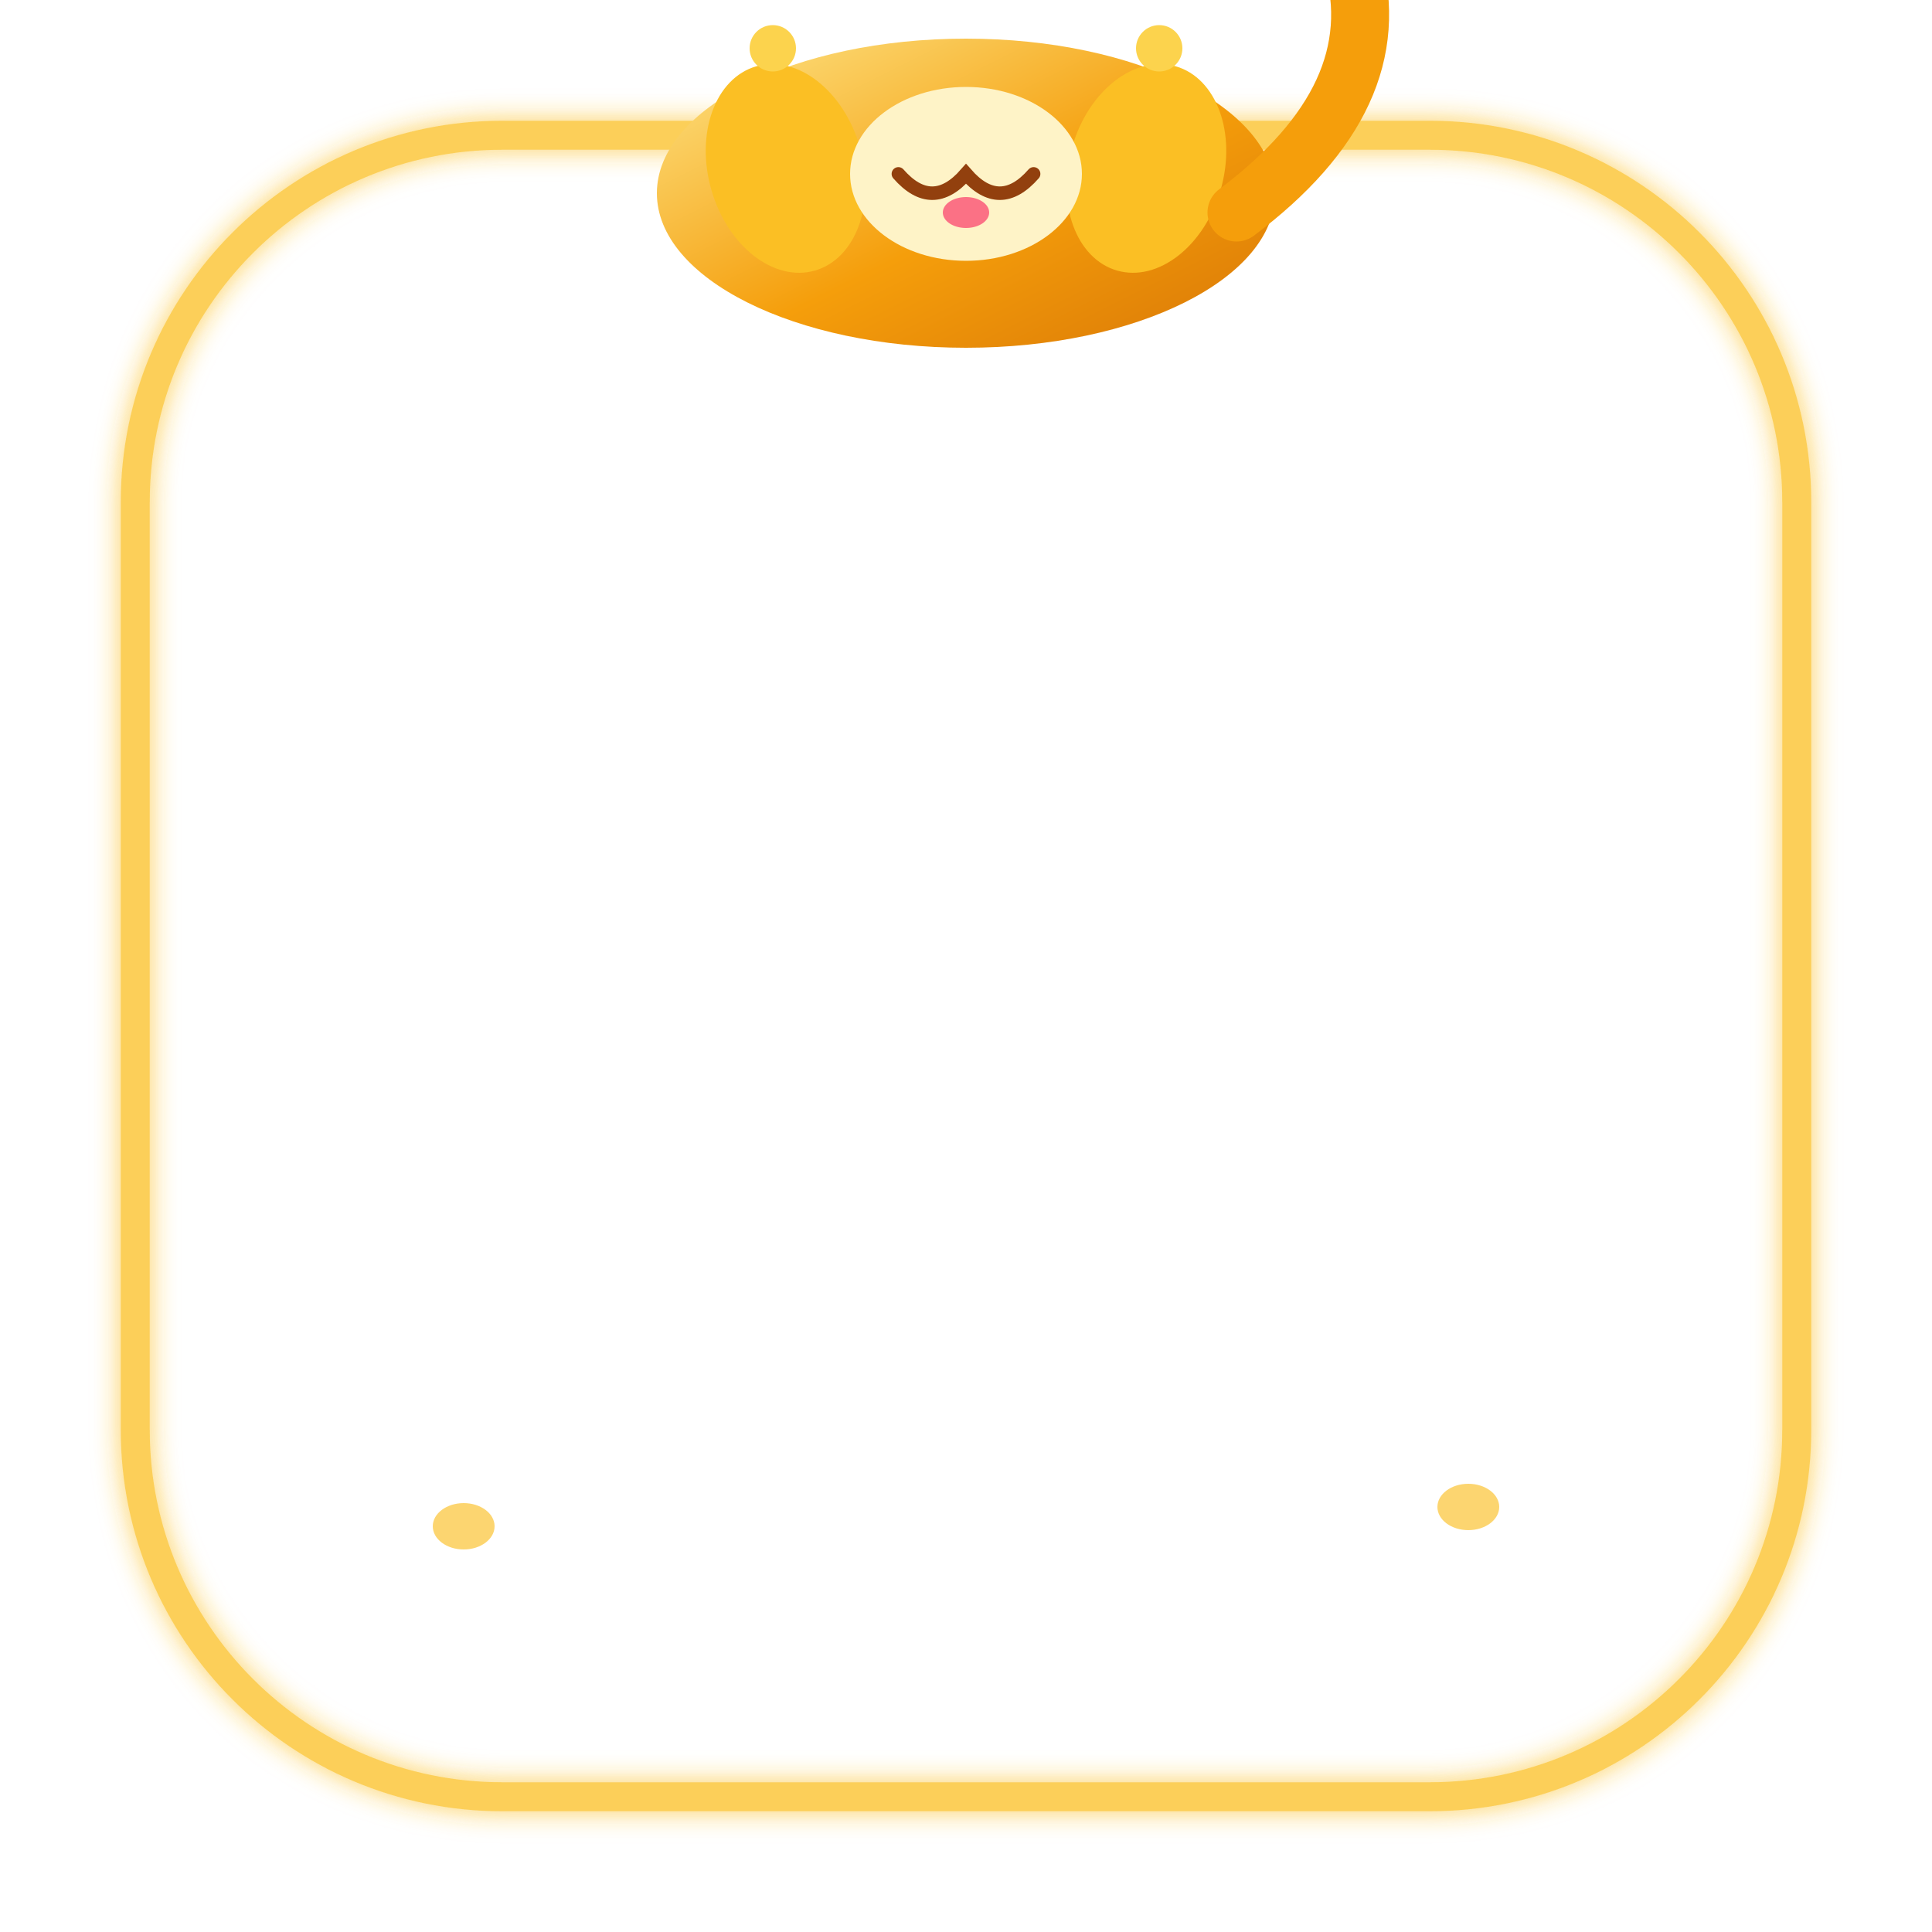
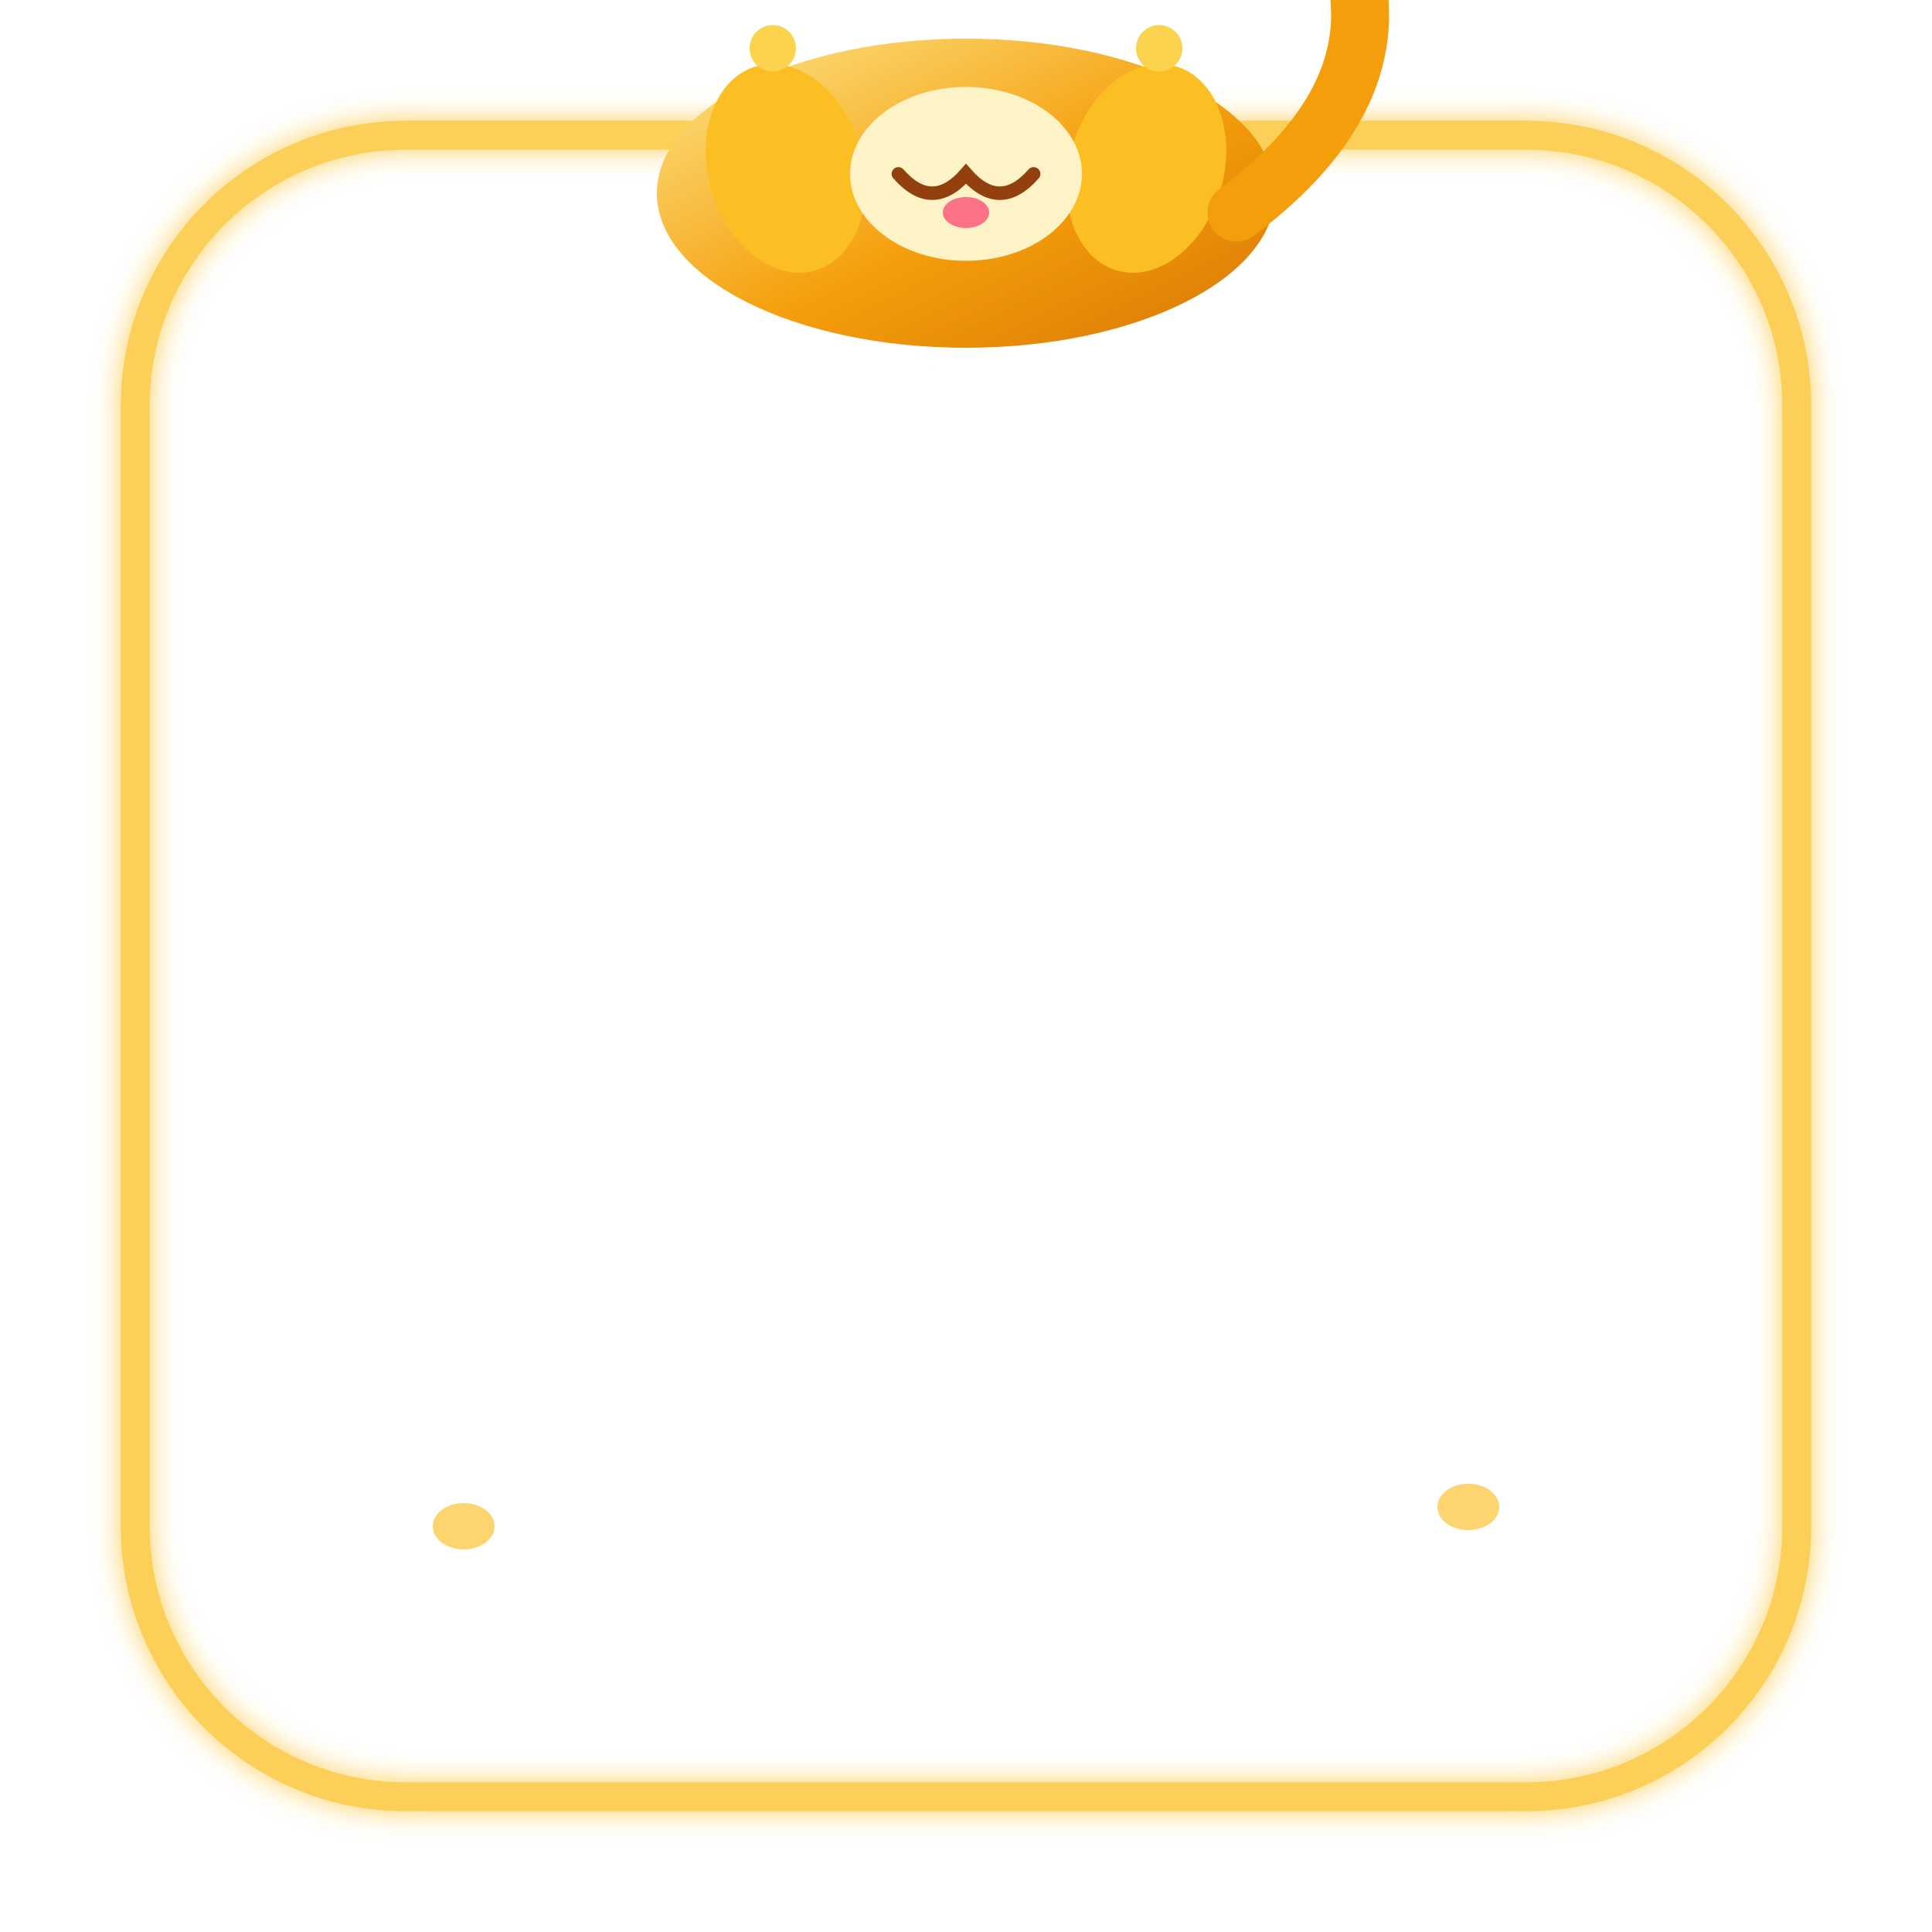
<svg xmlns="http://www.w3.org/2000/svg" viewBox="0 0 200 200" width="200" height="200" fill="none">
  <defs>
    <linearGradient id="fur" x1="0%" y1="0%" x2="100%" y2="100%">
      <stop offset="0%" stop-color="#fde68a" />
      <stop offset="55%" stop-color="#f59e0b" />
      <stop offset="100%" stop-color="#d97706" />
    </linearGradient>
    <filter id="soft" x="-30%" y="-30%" width="160%" height="160%">
      <feGaussianBlur stdDeviation="1.4" result="b" />
      <feMerge>
        <feMergeNode in="b" />
        <feMergeNode in="SourceGraphic" />
      </feMerge>
    </filter>
  </defs>
-   <rect x="14" y="14" width="172" height="172" rx="38" ry="38" stroke="#fbbf24" stroke-width="3" opacity="0.75" filter="url(#soft)">
+   <rect x="14" y="14" width="172" height="172" rx="28" ry="28" stroke="#fbbf24" stroke-width="3" opacity="0.75" filter="url(#soft)">
    <animate attributeName="opacity" values="0.45;0.85;0.45" dur="2.8s" repeatCount="indefinite" />
  </rect>
  <g transform="translate(100,10)">
    <ellipse cx="0" cy="10" rx="32" ry="16" fill="url(#fur)" />
    <ellipse cx="-20" cy="2" rx="8" ry="11" fill="#fbbf24" transform="rotate(-16)" />
    <ellipse cx="20" cy="2" rx="8" ry="11" fill="#fbbf24" transform="rotate(16)" />
    <circle cx="-20" cy="-5" r="2.4" fill="#fcd34d" />
    <circle cx="20" cy="-5" r="2.4" fill="#fcd34d" />
    <ellipse cx="0" cy="8" rx="12" ry="9" fill="#fef3c7" />
    <path d="M-7,8 Q-3.5,12 0,8 Q3.5,12 7,8" stroke="#92400e" stroke-width="1.4" stroke-linecap="round" />
    <ellipse cx="0" cy="12" rx="2.4" ry="1.6" fill="#fb7185" />
    <path d="M28,12 Q44,0 40,-14" stroke="#f59e0b" stroke-width="6" stroke-linecap="round">
      <animate attributeName="d" values="M28,12 Q44,0 40,-14;M28,12 Q46,6 42,-8;M28,12 Q44,0 40,-14" dur="2.4s" repeatCount="indefinite" />
    </path>
    <text x="24" y="-10" fill="#fde68a" font-size="12" font-family="Segoe UI,sans-serif" font-weight="700">
      z
      <animate attributeName="opacity" values="0.15;1;0.15" dur="1.8s" repeatCount="indefinite" />
      <animate attributeName="y" values="-10;-20;-10" dur="1.8s" repeatCount="indefinite" />
    </text>
    <text x="34" y="-18" fill="#fef3c7" font-size="9" font-family="Segoe UI,sans-serif" font-weight="700">
      z
      <animate attributeName="opacity" values="0.1;0.9;0.1" dur="1.8s" begin="0.25s" repeatCount="indefinite" />
      <animate attributeName="y" values="-18;-28;-18" dur="1.8s" begin="0.25s" repeatCount="indefinite" />
    </text>
  </g>
  <g opacity="0.65">
    <ellipse cx="48" cy="158" rx="3.2" ry="2.4" fill="#fbbf24">
      <animate attributeName="opacity" values="0.25;0.85;0.25" dur="2s" repeatCount="indefinite" />
    </ellipse>
    <ellipse cx="152" cy="156" rx="3.2" ry="2.4" fill="#fbbf24">
      <animate attributeName="opacity" values="0.2;0.75;0.2" dur="2.2s" begin="0.4s" repeatCount="indefinite" />
    </ellipse>
  </g>
</svg>
